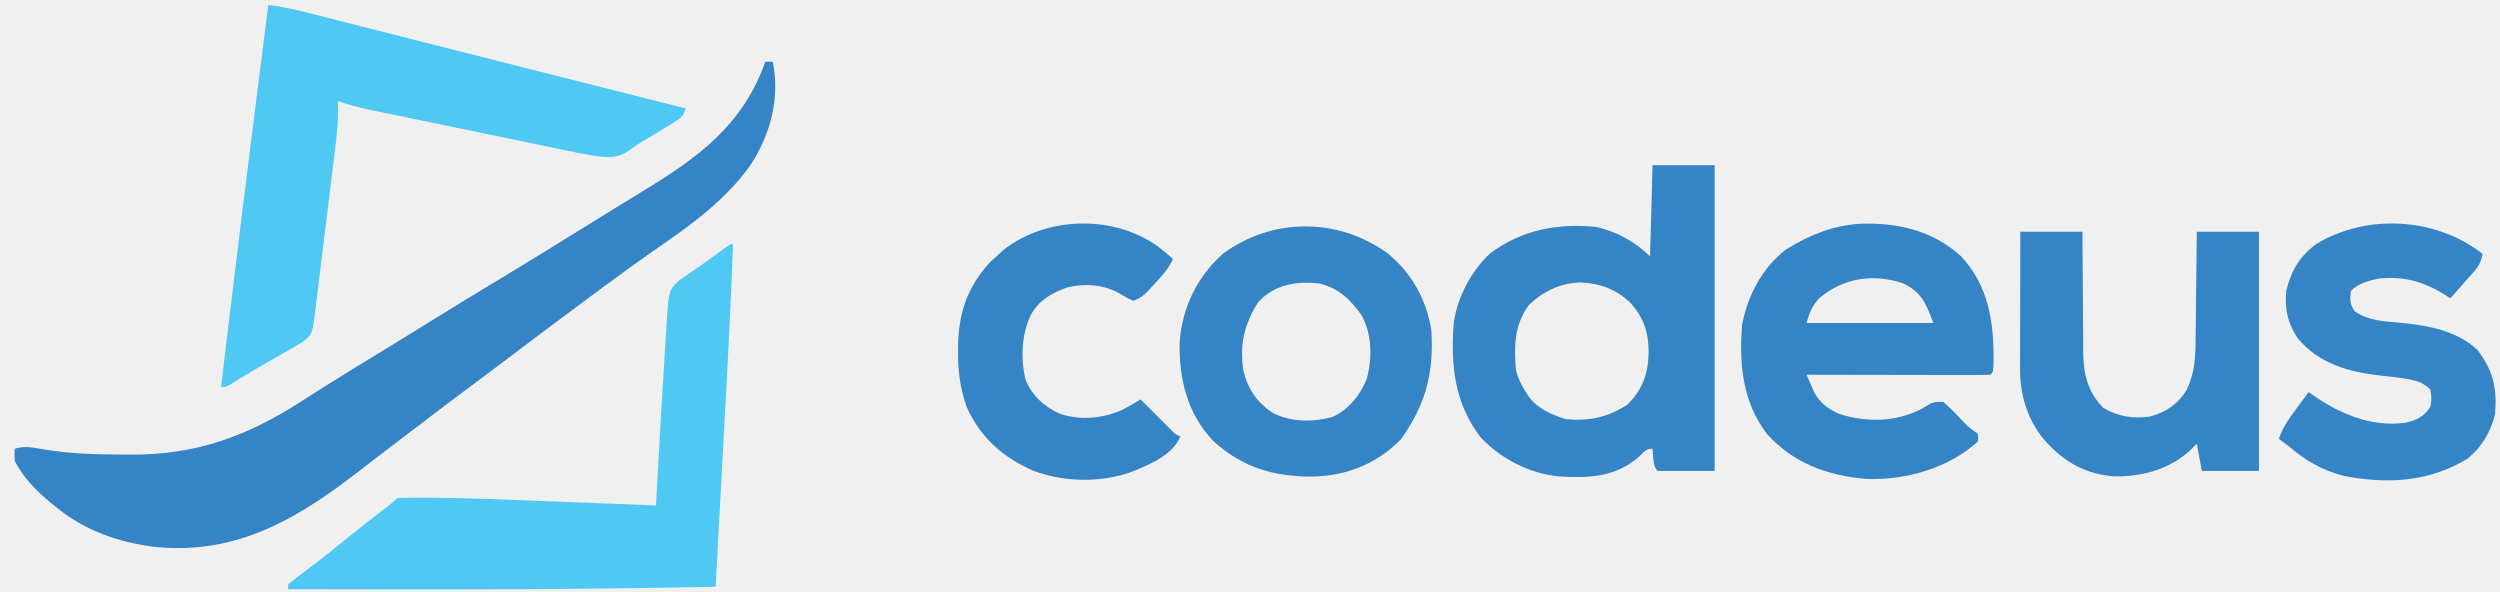
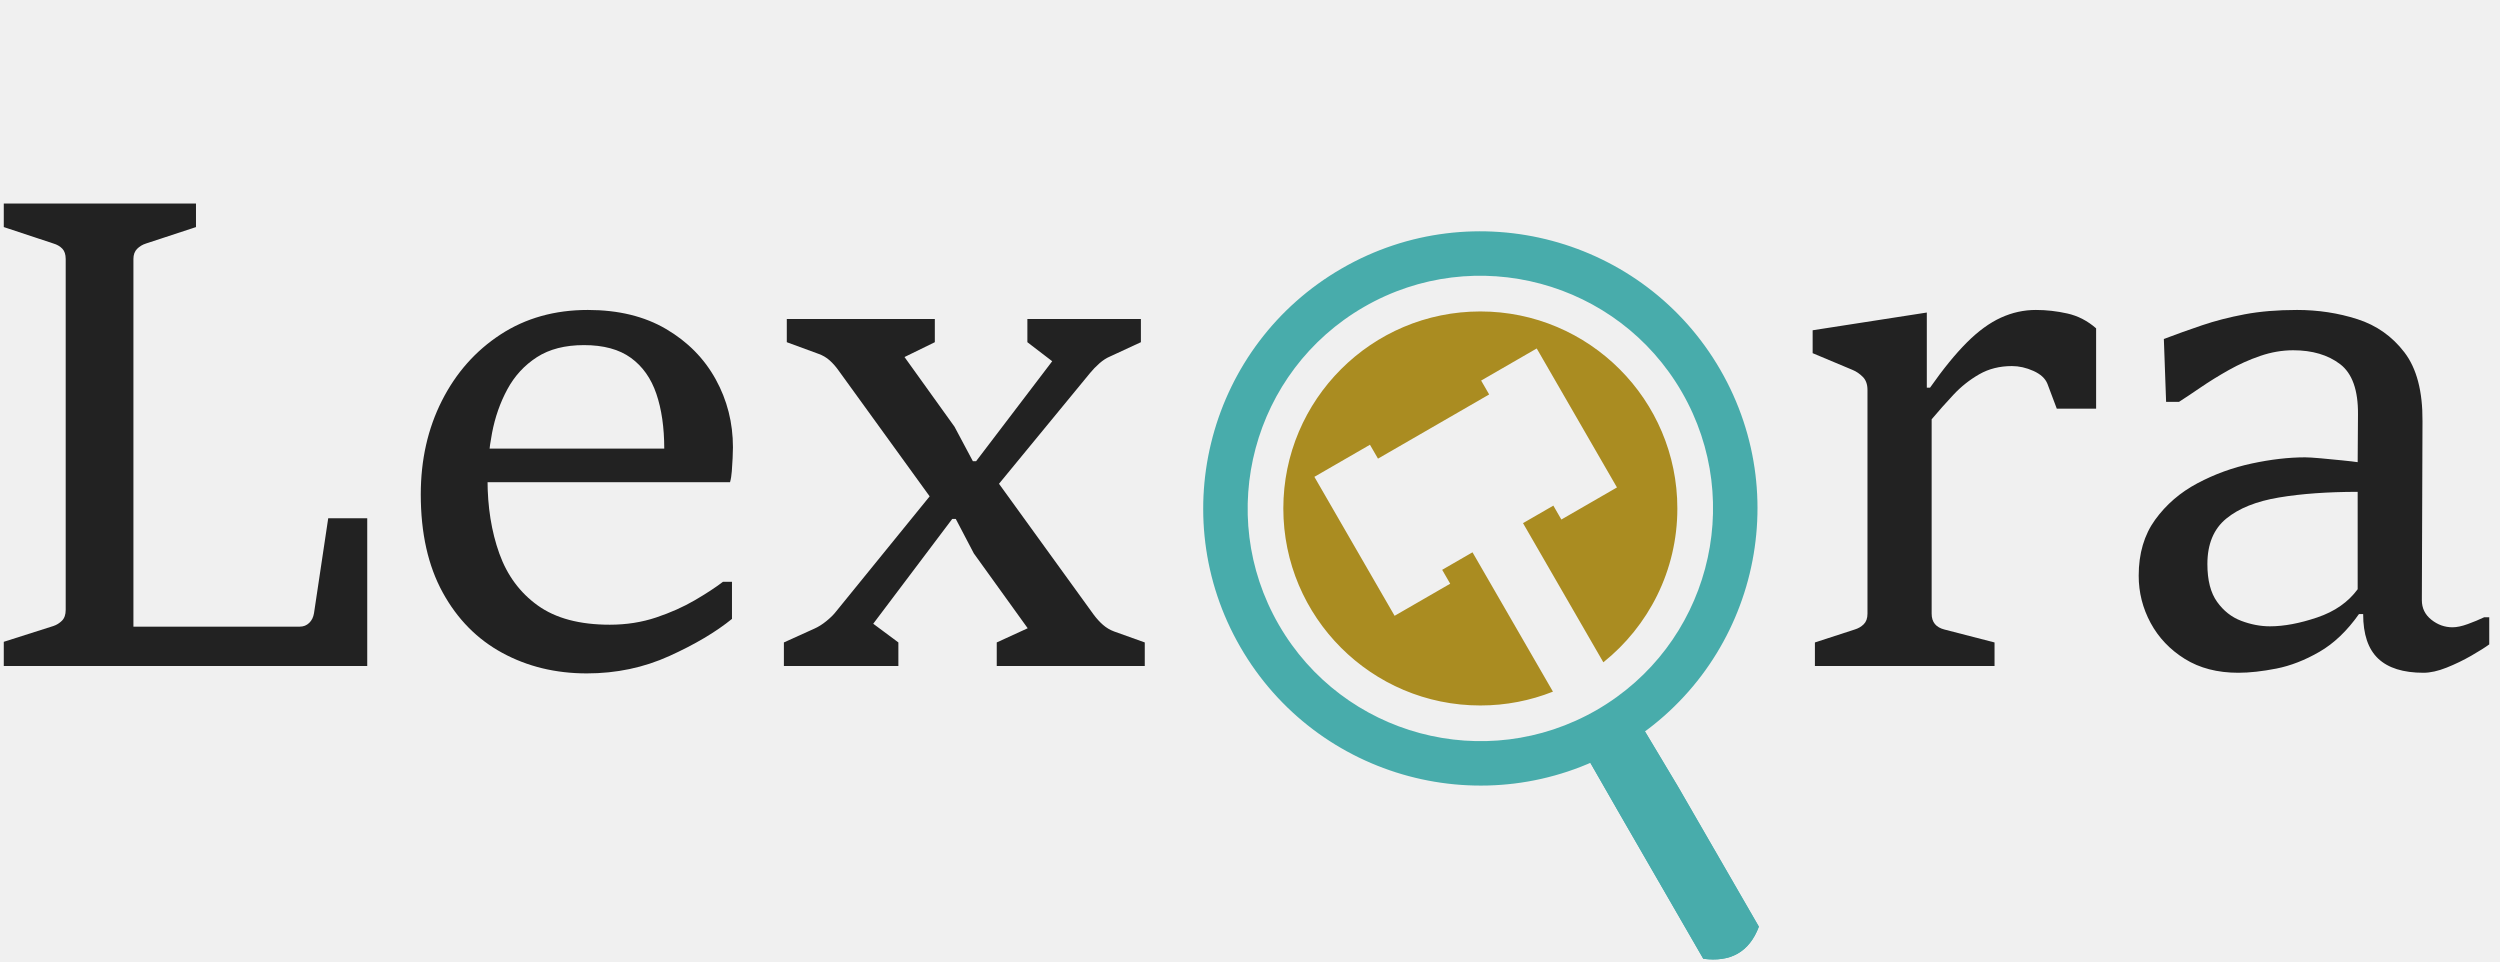
- <svg xmlns="http://www.w3.org/2000/svg" width="169" height="40" viewBox="0 0 169 40" fill="none">
-   <g clip-path="url(#clip0_117_45)">
-     <path d="M51.736 4.167C51.902 4.167 52.069 4.167 52.24 4.167C52.736 6.629 52.094 9.072 50.728 11.167C49.11 13.415 46.995 15.011 44.729 16.567C44.088 17.01 43.454 17.463 42.822 17.917C42.633 18.052 42.633 18.052 42.441 18.189C41.26 19.039 40.092 19.907 38.927 20.779C38.511 21.09 38.094 21.399 37.676 21.708C36.59 22.516 35.511 23.335 34.432 24.152C33.511 24.849 32.587 25.541 31.66 26.229C30.696 26.944 29.738 27.668 28.786 28.398C28.375 28.712 27.964 29.025 27.552 29.337C27.436 29.424 27.32 29.512 27.2 29.603C26.959 29.785 26.718 29.967 26.477 30.15C25.848 30.626 25.222 31.106 24.6 31.592C20.321 34.936 16.141 37.559 10.412 36.966C8.003 36.657 5.753 35.869 3.856 34.333C3.713 34.218 3.569 34.103 3.422 33.984C2.466 33.176 1.568 32.293 1 31.167C0.97 30.701 0.97 30.701 1 30.333C1.604 30.152 2.05 30.215 2.67 30.33C4.561 30.673 6.434 30.724 8.35 30.729C8.48 30.73 8.611 30.732 8.745 30.733C13.21 30.768 16.679 29.517 20.415 27.104C20.785 26.867 21.156 26.629 21.527 26.393C21.622 26.332 21.716 26.272 21.814 26.21C23.004 25.453 24.21 24.722 25.415 23.989C26.644 23.243 27.867 22.489 29.087 21.729C30.558 20.815 32.036 19.914 33.52 19.021C36.023 17.513 38.508 15.976 40.989 14.433C41.812 13.922 42.636 13.414 43.465 12.913C47.233 10.632 50.231 8.43 51.736 4.167Z" fill="#3584C5" />
-     <path d="M18.136 0.333C19.091 0.448 20.002 0.657 20.934 0.895C21.093 0.935 21.252 0.975 21.416 1.017C21.943 1.15 22.47 1.284 22.997 1.419C23.37 1.513 23.743 1.607 24.116 1.702C25.11 1.954 26.104 2.206 27.098 2.459C28.118 2.718 29.138 2.976 30.158 3.235C31.757 3.64 33.355 4.045 34.954 4.45C37.394 5.07 39.835 5.687 42.276 6.302C43.172 6.528 44.069 6.755 44.965 6.981C45.43 7.099 45.895 7.216 46.36 7.333C46.163 7.921 46.04 7.976 45.525 8.29C45.387 8.375 45.25 8.46 45.108 8.548C44.963 8.635 44.819 8.722 44.669 8.812C44.529 8.899 44.389 8.985 44.245 9.074C43.964 9.246 43.683 9.416 43.401 9.584C43.002 9.824 43.002 9.824 42.655 10.089C41.721 10.763 41.085 10.668 39.976 10.5C39.421 10.406 38.871 10.296 38.321 10.18C38.165 10.148 38.009 10.116 37.848 10.083C37.338 9.979 36.829 9.872 36.319 9.766C35.963 9.693 35.606 9.619 35.249 9.545C34.504 9.391 33.759 9.237 33.014 9.082C32.06 8.883 31.106 8.686 30.152 8.489C29.416 8.337 28.681 8.185 27.945 8.032C27.594 7.959 27.242 7.887 26.89 7.814C26.399 7.713 25.907 7.61 25.416 7.508C25.272 7.478 25.127 7.448 24.978 7.418C24.247 7.264 23.545 7.086 22.84 6.833C22.845 7.161 22.845 7.161 22.849 7.495C22.849 8.255 22.785 8.992 22.691 9.745C22.667 9.943 22.667 9.943 22.643 10.146C22.591 10.577 22.538 11.009 22.484 11.44C22.447 11.742 22.41 12.045 22.374 12.347C22.297 12.978 22.219 13.609 22.141 14.24C22.041 15.047 21.942 15.855 21.845 16.663C21.769 17.287 21.692 17.91 21.616 18.533C21.579 18.831 21.543 19.129 21.507 19.427C21.456 19.843 21.404 20.259 21.352 20.675C21.338 20.797 21.323 20.919 21.308 21.046C21.108 22.614 21.108 22.614 20.422 23.144C20.256 23.239 20.09 23.334 19.92 23.432C19.646 23.592 19.646 23.592 19.367 23.755C19.176 23.863 18.984 23.971 18.787 24.083C18.412 24.3 18.037 24.517 17.662 24.734C17.484 24.836 17.306 24.939 17.122 25.044C16.687 25.296 16.262 25.558 15.838 25.828C15.28 26.167 15.28 26.167 14.944 26.167C15.129 24.611 15.314 23.055 15.501 21.5C15.515 21.38 15.529 21.26 15.544 21.136C16.11 16.411 16.7 11.69 17.296 6.969C17.317 6.803 17.338 6.637 17.36 6.466C17.618 4.422 17.877 2.378 18.136 0.333Z" fill="#4FC8F4" />
-     <path d="M111.712 11.167C113.098 11.167 114.484 11.167 115.912 11.167C115.912 17.987 115.912 24.807 115.912 31.833C114.637 31.833 113.362 31.833 112.048 31.833C111.704 31.492 111.762 30.783 111.712 30.333C111.237 30.333 111.132 30.547 110.798 30.875C109.211 32.257 107.396 32.334 105.372 32.205C103.36 32.004 101.487 31.026 100.101 29.579C98.301 27.238 98.066 24.674 98.272 21.833C98.52 20.078 99.448 18.325 100.751 17.111C102.898 15.532 105.239 15.095 107.848 15.333C109.234 15.62 110.542 16.339 111.544 17.333C111.599 15.298 111.655 13.263 111.712 11.167ZM103.312 20.667C102.357 22.019 102.352 23.402 102.472 25C102.619 25.561 102.83 26.013 103.144 26.5C103.235 26.643 103.235 26.643 103.328 26.789C103.959 27.645 104.85 28.009 105.832 28.333C107.429 28.48 108.668 28.223 110.011 27.354C111.054 26.319 111.424 25.234 111.449 23.792C111.427 22.429 111.137 21.517 110.234 20.49C109.252 19.553 108.202 19.161 106.85 19.094C105.475 19.14 104.266 19.697 103.312 20.667Z" fill="#3584C5" />
-     <path d="M49.552 16.5C49.446 19.46 49.308 22.418 49.147 25.376C49.125 25.792 49.102 26.208 49.08 26.624C49.022 27.703 48.964 28.782 48.905 29.861C48.845 30.969 48.786 32.076 48.726 33.184C48.61 35.345 48.493 37.506 48.376 39.667C46.71 39.697 45.044 39.724 43.378 39.75C43.249 39.752 43.119 39.754 42.986 39.756C37.699 39.836 32.412 39.848 27.124 39.844C26.933 39.844 26.743 39.843 26.547 39.843C24.191 39.841 21.835 39.838 19.48 39.833C19.48 39.723 19.48 39.613 19.48 39.5C19.782 39.247 20.086 39.013 20.404 38.781C21.284 38.126 22.146 37.452 22.997 36.76C23.986 35.959 24.983 35.169 25.99 34.39C26.446 34.046 26.446 34.046 26.872 33.667C27.404 33.646 27.931 33.639 28.463 33.641C28.638 33.641 28.813 33.641 28.994 33.642C31.801 33.659 34.606 33.788 37.411 33.898C38.195 33.929 38.979 33.959 39.763 33.989C41.29 34.047 42.817 34.107 44.344 34.167C44.353 34.007 44.362 33.846 44.371 33.681C44.73 27.193 44.73 27.193 44.902 24.503C44.923 24.18 44.942 23.857 44.962 23.534C44.991 23.049 45.022 22.565 45.053 22.08C45.061 21.937 45.069 21.794 45.078 21.647C45.213 19.63 45.213 19.63 45.929 18.938C46.095 18.825 46.262 18.711 46.434 18.594C46.613 18.469 46.792 18.344 46.977 18.215C47.069 18.152 47.162 18.09 47.257 18.025C47.704 17.718 48.139 17.394 48.575 17.073C49.362 16.5 49.362 16.5 49.552 16.5Z" fill="#4FC8F4" />
-     <path d="M125.72 15.126C128.26 15.037 130.632 15.568 132.553 17.313C134.478 19.338 134.811 21.939 134.762 24.613C134.728 25.167 134.728 25.167 134.56 25.333C134.174 25.349 133.787 25.353 133.4 25.352C133.278 25.352 133.157 25.352 133.032 25.352C132.629 25.352 132.227 25.351 131.824 25.35C131.546 25.349 131.267 25.349 130.989 25.349C130.254 25.348 129.52 25.347 128.785 25.345C128.037 25.343 127.288 25.342 126.539 25.341C125.069 25.34 123.598 25.337 122.128 25.333C122.228 25.572 122.329 25.81 122.432 26.048C122.488 26.181 122.545 26.314 122.603 26.45C123.006 27.234 123.586 27.674 124.398 28.005C126.216 28.561 128.158 28.532 129.874 27.652C130.026 27.561 130.026 27.561 130.182 27.469C130.696 27.167 130.696 27.167 131.368 27.167C131.736 27.488 132.064 27.803 132.397 28.156C132.995 28.826 132.995 28.826 133.72 29.333C133.72 29.498 133.72 29.663 133.72 29.833C131.711 31.657 128.857 32.466 126.176 32.38C123.503 32.139 121.269 31.338 119.44 29.333C117.791 27.134 117.564 24.657 117.76 22C118.117 20.002 119.131 18.068 120.784 16.833C122.354 15.871 123.875 15.257 125.72 15.126ZM122.968 20.167C122.502 20.684 122.299 21.153 122.128 21.833C124.955 21.833 127.783 21.833 130.696 21.833C130.191 20.498 129.886 19.721 128.591 19.131C126.548 18.484 124.594 18.802 122.968 20.167Z" fill="#3584C5" />
-     <path d="M93.772 17.099C95.415 18.425 96.437 20.26 96.76 22.333C96.934 25.211 96.392 27.323 94.702 29.698C93.088 31.335 91.067 32.163 88.774 32.215C86.139 32.237 83.99 31.615 82.018 29.812C80.265 27.978 79.684 25.58 79.745 23.112C79.924 20.79 80.907 18.743 82.648 17.167C85.99 14.695 90.406 14.696 93.772 17.099ZM85 20.5C84.085 22.011 83.781 23.356 84.064 25.11C84.37 26.317 84.973 27.187 86.008 27.897C87.24 28.54 88.767 28.555 90.093 28.177C91.157 27.7 91.975 26.68 92.392 25.615C92.77 24.219 92.755 22.623 92.056 21.333C91.317 20.27 90.487 19.476 89.2 19.167C87.641 18.977 86.055 19.246 85 20.5Z" fill="#3584C5" />
-     <path d="M136.576 15.667C137.962 15.667 139.348 15.667 140.776 15.667C140.777 15.956 140.777 16.245 140.778 16.543C140.781 17.504 140.789 18.465 140.798 19.427C140.804 20.009 140.808 20.591 140.809 21.173C140.81 21.844 140.817 22.515 140.825 23.186C140.825 23.393 140.824 23.599 140.823 23.812C140.848 25.3 141.122 26.493 142.193 27.583C143.203 28.17 144.159 28.303 145.312 28.167C146.414 27.874 147.246 27.313 147.832 26.333C148.383 25.16 148.415 24.111 148.422 22.828C148.426 22.52 148.426 22.52 148.431 22.206C148.44 21.554 148.446 20.902 148.452 20.25C148.457 19.806 148.463 19.363 148.469 18.919C148.484 17.835 148.494 16.751 148.504 15.667C149.89 15.667 151.276 15.667 152.704 15.667C152.704 21.002 152.704 26.337 152.704 31.833C151.429 31.833 150.154 31.833 148.84 31.833C148.674 30.926 148.674 30.926 148.504 30C148.324 30.175 148.144 30.351 147.958 30.531C146.538 31.767 144.77 32.227 142.912 32.203C140.913 32.045 139.472 31.187 138.173 29.715C137.048 28.349 136.553 26.706 136.557 24.957C136.557 24.75 136.557 24.543 136.557 24.33C136.558 24.106 136.559 23.882 136.56 23.658C136.56 23.428 136.56 23.197 136.56 22.967C136.561 22.362 136.563 21.757 136.564 21.153C136.566 20.535 136.567 19.917 136.568 19.299C136.57 18.088 136.573 16.878 136.576 15.667Z" fill="#3584C5" />
-     <path d="M167.824 17.167C167.724 17.701 167.559 18.002 167.199 18.409C167.108 18.512 167.018 18.615 166.925 18.721C166.83 18.827 166.735 18.933 166.637 19.042C166.542 19.15 166.447 19.258 166.348 19.37C166.113 19.636 165.877 19.902 165.64 20.167C165.536 20.098 165.433 20.03 165.326 19.96C163.862 19.036 162.51 18.652 160.768 18.833C160.059 19 159.442 19.149 158.92 19.667C158.843 20.252 158.839 20.551 159.182 21.042C160.078 21.68 161.151 21.723 162.217 21.812C164.094 21.999 166.069 22.33 167.488 23.667C168.546 25.069 168.815 26.265 168.664 28C168.377 29.199 167.772 30.21 166.816 31C164.191 32.592 161.377 32.743 158.416 32.167C156.953 31.775 155.857 31.144 154.72 30.167C154.497 29.998 154.274 29.831 154.048 29.667C154.312 28.879 154.755 28.276 155.245 27.615C155.324 27.507 155.402 27.399 155.483 27.289C155.676 27.025 155.87 26.762 156.064 26.5C156.15 26.562 156.236 26.625 156.324 26.689C158.167 27.977 160.287 28.883 162.571 28.58C163.373 28.411 163.842 28.175 164.296 27.5C164.38 26.917 164.38 26.917 164.296 26.333C163.862 25.929 163.491 25.76 162.91 25.656C162.69 25.617 162.69 25.617 162.466 25.576C161.965 25.503 161.463 25.446 160.96 25.392C158.8 25.156 156.742 24.594 155.318 22.854C154.647 21.886 154.432 20.838 154.552 19.667C154.878 18.303 155.436 17.348 156.568 16.5C159.983 14.422 164.689 14.693 167.824 17.167Z" fill="#3584C5" />
-     <path d="M78.28 16.667C78.629 16.934 78.959 17.208 79.288 17.5C79.009 18.176 78.531 18.669 78.038 19.198C77.956 19.289 77.874 19.38 77.789 19.474C77.399 19.895 77.156 20.149 76.6 20.333C76.244 20.173 76.244 20.173 75.855 19.938C74.716 19.253 73.5 19.13 72.19 19.416C71.102 19.789 70.182 20.317 69.649 21.354C69.054 22.673 68.993 24.23 69.317 25.641C69.766 26.752 70.575 27.486 71.665 27.979C73.085 28.435 74.547 28.291 75.891 27.695C76.306 27.478 76.705 27.243 77.104 27C77.208 27.105 77.208 27.105 77.315 27.212C77.629 27.527 77.944 27.841 78.259 28.156C78.368 28.266 78.478 28.376 78.59 28.489C78.748 28.646 78.748 28.646 78.909 28.807C79.054 28.952 79.054 28.952 79.202 29.1C79.45 29.35 79.45 29.35 79.792 29.5C79.289 30.725 77.877 31.321 76.716 31.812C74.625 32.649 71.985 32.624 69.88 31.833C67.793 30.925 66.272 29.587 65.344 27.5C64.908 26.253 64.752 25.087 64.766 23.771C64.768 23.604 64.769 23.436 64.77 23.264C64.82 21.063 65.433 19.353 66.94 17.708C67.079 17.585 67.217 17.461 67.36 17.333C67.509 17.196 67.658 17.058 67.811 16.917C70.711 14.606 75.297 14.498 78.28 16.667Z" fill="#3584C5" />
+ <svg xmlns="http://www.w3.org/2000/svg" width="416" height="160" viewBox="0 0 416 160" fill="none">
+   <g clip-path="url(#clip0_27_637)">
+     <g opacity="0.99">
+       <mask id="mask0_27_637" style="mask-type:luminance" maskUnits="userSpaceOnUse" x="0" y="8" width="416" height="160">
+         <path d="M415.169 8H0V167.524H415.169V8Z" fill="white" />
+       </mask>
+       <g mask="url(#mask0_27_637)">
+         <path fill-rule="evenodd" clip-rule="evenodd" d="M269.943 136.187L263.334 124.667L256.854 124.197L275.356 113.515L272.501 119.667L279.195 130.846L292.678 154.199C291.05 158.501 287.877 160.127 283.427 159.54L269.943 136.187Z" fill="#47ABAA" />
+         <path fill-rule="evenodd" clip-rule="evenodd" d="M269.943 136.187L263.334 124.667L256.854 124.197L275.356 113.515L272.501 119.667L279.195 130.846L292.678 154.199C291.05 158.501 287.877 160.127 283.427 159.54L269.943 136.187Z" fill="#47ABAA" />
+         <path d="M205.555 83.557C205.555 60.852 223.961 42.445 246.666 42.445C269.371 42.445 287.777 60.852 287.777 83.557C287.777 97.297 281.034 109.462 270.678 116.927L269.959 115.68C279.323 108.545 285.373 97.278 285.373 84.608C285.373 63.059 267.878 45.565 246.33 45.564C224.781 45.564 207.286 63.059 207.285 84.607C207.285 106.157 224.781 123.652 246.33 123.652C251.735 123.652 256.885 122.55 261.568 120.56L262.188 121.633C257.398 123.588 252.159 124.668 246.666 124.668C223.961 124.668 205.555 106.262 205.555 83.557ZM213.546 84.608C213.546 66.516 228.236 51.825 246.329 51.825C264.423 51.825 279.112 66.516 279.112 84.608C279.112 94.96 274.301 104.196 266.798 110.206L253.43 87.051L258.477 84.136L259.811 86.45L269.062 81.109L255.711 57.984L246.461 63.325L247.796 65.638L229.298 76.318L227.961 74.005L218.712 79.346L232.062 102.469L241.313 97.13L239.978 94.818L245.024 91.903L258.41 115.089C254.671 116.574 250.595 117.391 246.33 117.391C228.237 117.391 213.546 102.701 213.546 84.608Z" fill="#A98B1F" />
+         <path fill-rule="evenodd" clip-rule="evenodd" d="M223.273 44.668C245.315 31.942 273.543 39.505 286.269 61.548C298.996 83.591 291.432 111.818 269.39 124.545C247.347 137.271 219.119 129.708 206.392 107.665C193.666 85.622 201.23 57.394 223.273 44.668ZM226.971 51.072C208.463 61.758 202.112 85.46 212.797 103.967C223.482 122.475 247.184 128.826 265.692 118.14C284.2 107.454 290.55 83.753 279.864 65.245C269.179 46.738 245.478 40.387 226.971 51.072Z" fill="#47ABAA" />
+         <path d="M372.46 111.948C368.99 111.948 366.021 111.179 363.552 109.64C361.084 108.102 359.188 106.107 357.864 103.657C356.541 101.206 355.879 98.585 355.879 95.796C355.879 92.11 356.791 89.007 358.615 86.485C360.44 83.962 362.784 81.941 365.646 80.42C368.507 78.9 371.53 77.8 374.715 77.121C377.899 76.44 380.85 76.101 383.569 76.101C384.106 76.101 384.973 76.155 386.172 76.262C387.37 76.37 388.577 76.485 389.794 76.611C391.01 76.736 391.851 76.834 392.316 76.906L392.369 68.963C392.406 64.921 391.412 62.13 389.392 60.592C387.37 59.054 384.767 58.285 381.583 58.285C379.759 58.285 377.934 58.598 376.11 59.224C374.286 59.849 372.532 60.637 370.851 61.585C369.169 62.533 367.622 63.49 366.209 64.456C364.796 65.421 363.589 66.226 362.586 66.871H360.44L360.065 56.406C362.139 55.619 364.259 54.859 366.424 54.126C368.588 53.393 370.95 52.784 373.507 52.301C376.065 51.819 378.972 51.576 382.227 51.576C385.734 51.576 389.078 52.087 392.262 53.106C395.447 54.126 398.059 55.968 400.097 58.633C402.136 61.299 403.138 65.118 403.103 70.09L402.996 99.873C402.996 101.197 403.522 102.28 404.578 103.12C405.633 103.961 406.805 104.381 408.094 104.381C408.808 104.381 409.658 104.203 410.642 103.844C411.626 103.487 412.529 103.112 413.352 102.718H414.211V107.226C413.531 107.727 412.538 108.352 411.232 109.103C409.926 109.854 408.558 110.517 407.127 111.089C405.696 111.661 404.408 111.948 403.264 111.948C399.901 111.948 397.387 111.16 395.724 109.586C394.06 108.012 393.229 105.544 393.229 102.181H392.53C390.563 104.971 388.372 107.065 385.957 108.46C383.543 109.854 381.154 110.785 378.793 111.25C376.432 111.715 374.321 111.948 372.46 111.948ZM377.719 104.22C380.045 104.22 382.666 103.729 385.581 102.745C388.497 101.761 390.742 100.195 392.316 98.049V81.843C387.343 81.843 382.978 82.155 379.223 82.782C375.466 83.408 372.541 84.579 370.448 86.297C368.355 88.014 367.309 90.536 367.309 93.863C367.309 96.547 367.845 98.639 368.919 100.141C369.992 101.645 371.334 102.7 372.943 103.308C374.554 103.916 376.145 104.22 377.719 104.22Z" fill="#202020" />
+         <path d="M302.001 110.821V106.904L308.601 104.757C309.209 104.578 309.719 104.283 310.13 103.871C310.542 103.46 310.748 102.879 310.748 102.128V64.885C310.748 63.955 310.488 63.23 309.969 62.712C309.451 62.193 308.887 61.809 308.279 61.559L301.625 58.767V54.957L320.622 52.006V64.509H321.158C323.34 61.397 325.38 58.893 327.276 56.997C329.172 55.101 331.059 53.723 332.937 52.865C334.816 52.006 336.756 51.576 338.759 51.576C340.513 51.576 342.266 51.773 344.018 52.167C345.772 52.56 347.364 53.383 348.794 54.635V67.998H342.248L340.692 63.865C340.334 62.971 339.556 62.256 338.357 61.719C337.158 61.182 335.969 60.914 334.789 60.914C332.749 60.914 330.934 61.37 329.341 62.283C327.75 63.195 326.319 64.33 325.049 65.69C323.779 67.049 322.572 68.409 321.427 69.768V102.128C321.427 103.523 322.142 104.399 323.573 104.757L331.891 106.904V110.821H302.001Z" fill="#202020" />
+         <path d="M130.439 110.82V106.902L135.538 104.594C136.182 104.309 136.835 103.897 137.497 103.36C138.159 102.824 138.687 102.305 139.079 101.804L154.695 82.593L139.509 61.611C139.079 61.002 138.597 60.456 138.06 59.974C137.524 59.491 136.897 59.124 136.182 58.874L130.923 56.942V53.078H155.555V56.942L150.51 59.41L158.827 71.001L161.887 76.744H162.423L175.088 60.108L170.956 56.942V53.078H189.845V56.942L184.747 59.303C184.139 59.553 183.539 59.938 182.949 60.456C182.359 60.976 181.831 61.521 181.366 62.094L166.233 80.499L181.957 102.234C182.458 102.913 182.986 103.494 183.539 103.977C184.094 104.46 184.711 104.827 185.391 105.077L190.489 106.902V110.82H165.858V106.902L171.01 104.541L162.048 92.091L159.042 86.35H158.452L145.305 103.79L149.49 106.902V110.82H130.439Z" fill="#202020" />
+         <path d="M97.653 112.055C92.465 112.055 87.778 110.919 83.593 108.647C79.407 106.376 76.097 103.021 73.665 98.585C71.232 94.15 70.016 88.712 70.016 82.272C70.016 76.512 71.187 71.316 73.531 66.683C75.874 62.05 79.13 58.374 83.297 55.655C87.465 52.936 92.303 51.576 97.814 51.576C102.893 51.576 107.231 52.632 110.826 54.743C114.422 56.853 117.176 59.644 119.091 63.114C121.005 66.585 121.962 70.358 121.962 74.437C121.962 74.903 121.944 75.501 121.908 76.235C121.872 76.968 121.828 77.693 121.774 78.408C121.721 79.124 121.622 79.732 121.479 80.233H80.373L80.694 74.652H110.531C110.531 71.146 110.093 68.105 109.217 65.529C108.34 62.953 106.927 60.959 104.977 59.545C103.027 58.132 100.425 57.426 97.17 57.426C94.021 57.426 91.41 58.097 89.334 59.438C87.259 60.779 85.623 62.56 84.424 64.778C83.226 66.996 82.376 69.419 81.875 72.049C81.375 74.678 81.124 77.263 81.124 79.803C81.124 84.347 81.777 88.443 83.083 92.093C84.389 95.742 86.526 98.63 89.495 100.759C92.465 102.887 96.454 103.952 101.463 103.952C104.217 103.952 106.793 103.549 109.19 102.745C111.587 101.94 113.733 100.983 115.629 99.873C117.525 98.765 119.082 97.745 120.298 96.815H121.801V102.986C119.117 105.169 115.647 107.226 111.39 109.157C107.133 111.089 102.553 112.055 97.653 112.055Z" fill="#202020" />
+         <path d="M0.629 110.82V106.796L8.892 104.166C9.43 103.987 9.903 103.692 10.315 103.28C10.726 102.869 10.932 102.27 10.932 101.483V43.097C10.932 42.346 10.744 41.773 10.369 41.38C9.993 40.987 9.501 40.7 8.892 40.521L0.629 37.785V33.867H32.612V37.785L24.294 40.521C23.722 40.7 23.23 40.995 22.818 41.406C22.407 41.818 22.201 42.382 22.201 43.097V104.273H49.892C50.5 104.273 51.018 104.068 51.448 103.656C51.877 103.245 52.145 102.699 52.252 102.02L54.614 86.243H61.107V110.82H0.629Z" fill="#202020" />
+       </g>
+     </g>
  </g>
  <defs>
-     <clipPath id="clip0_117_45">
-       <rect width="169" height="40" fill="white" />
+     <clipPath id="clip0_27_637">
+       <rect width="416" height="160" fill="white" />
    </clipPath>
  </defs>
</svg>
